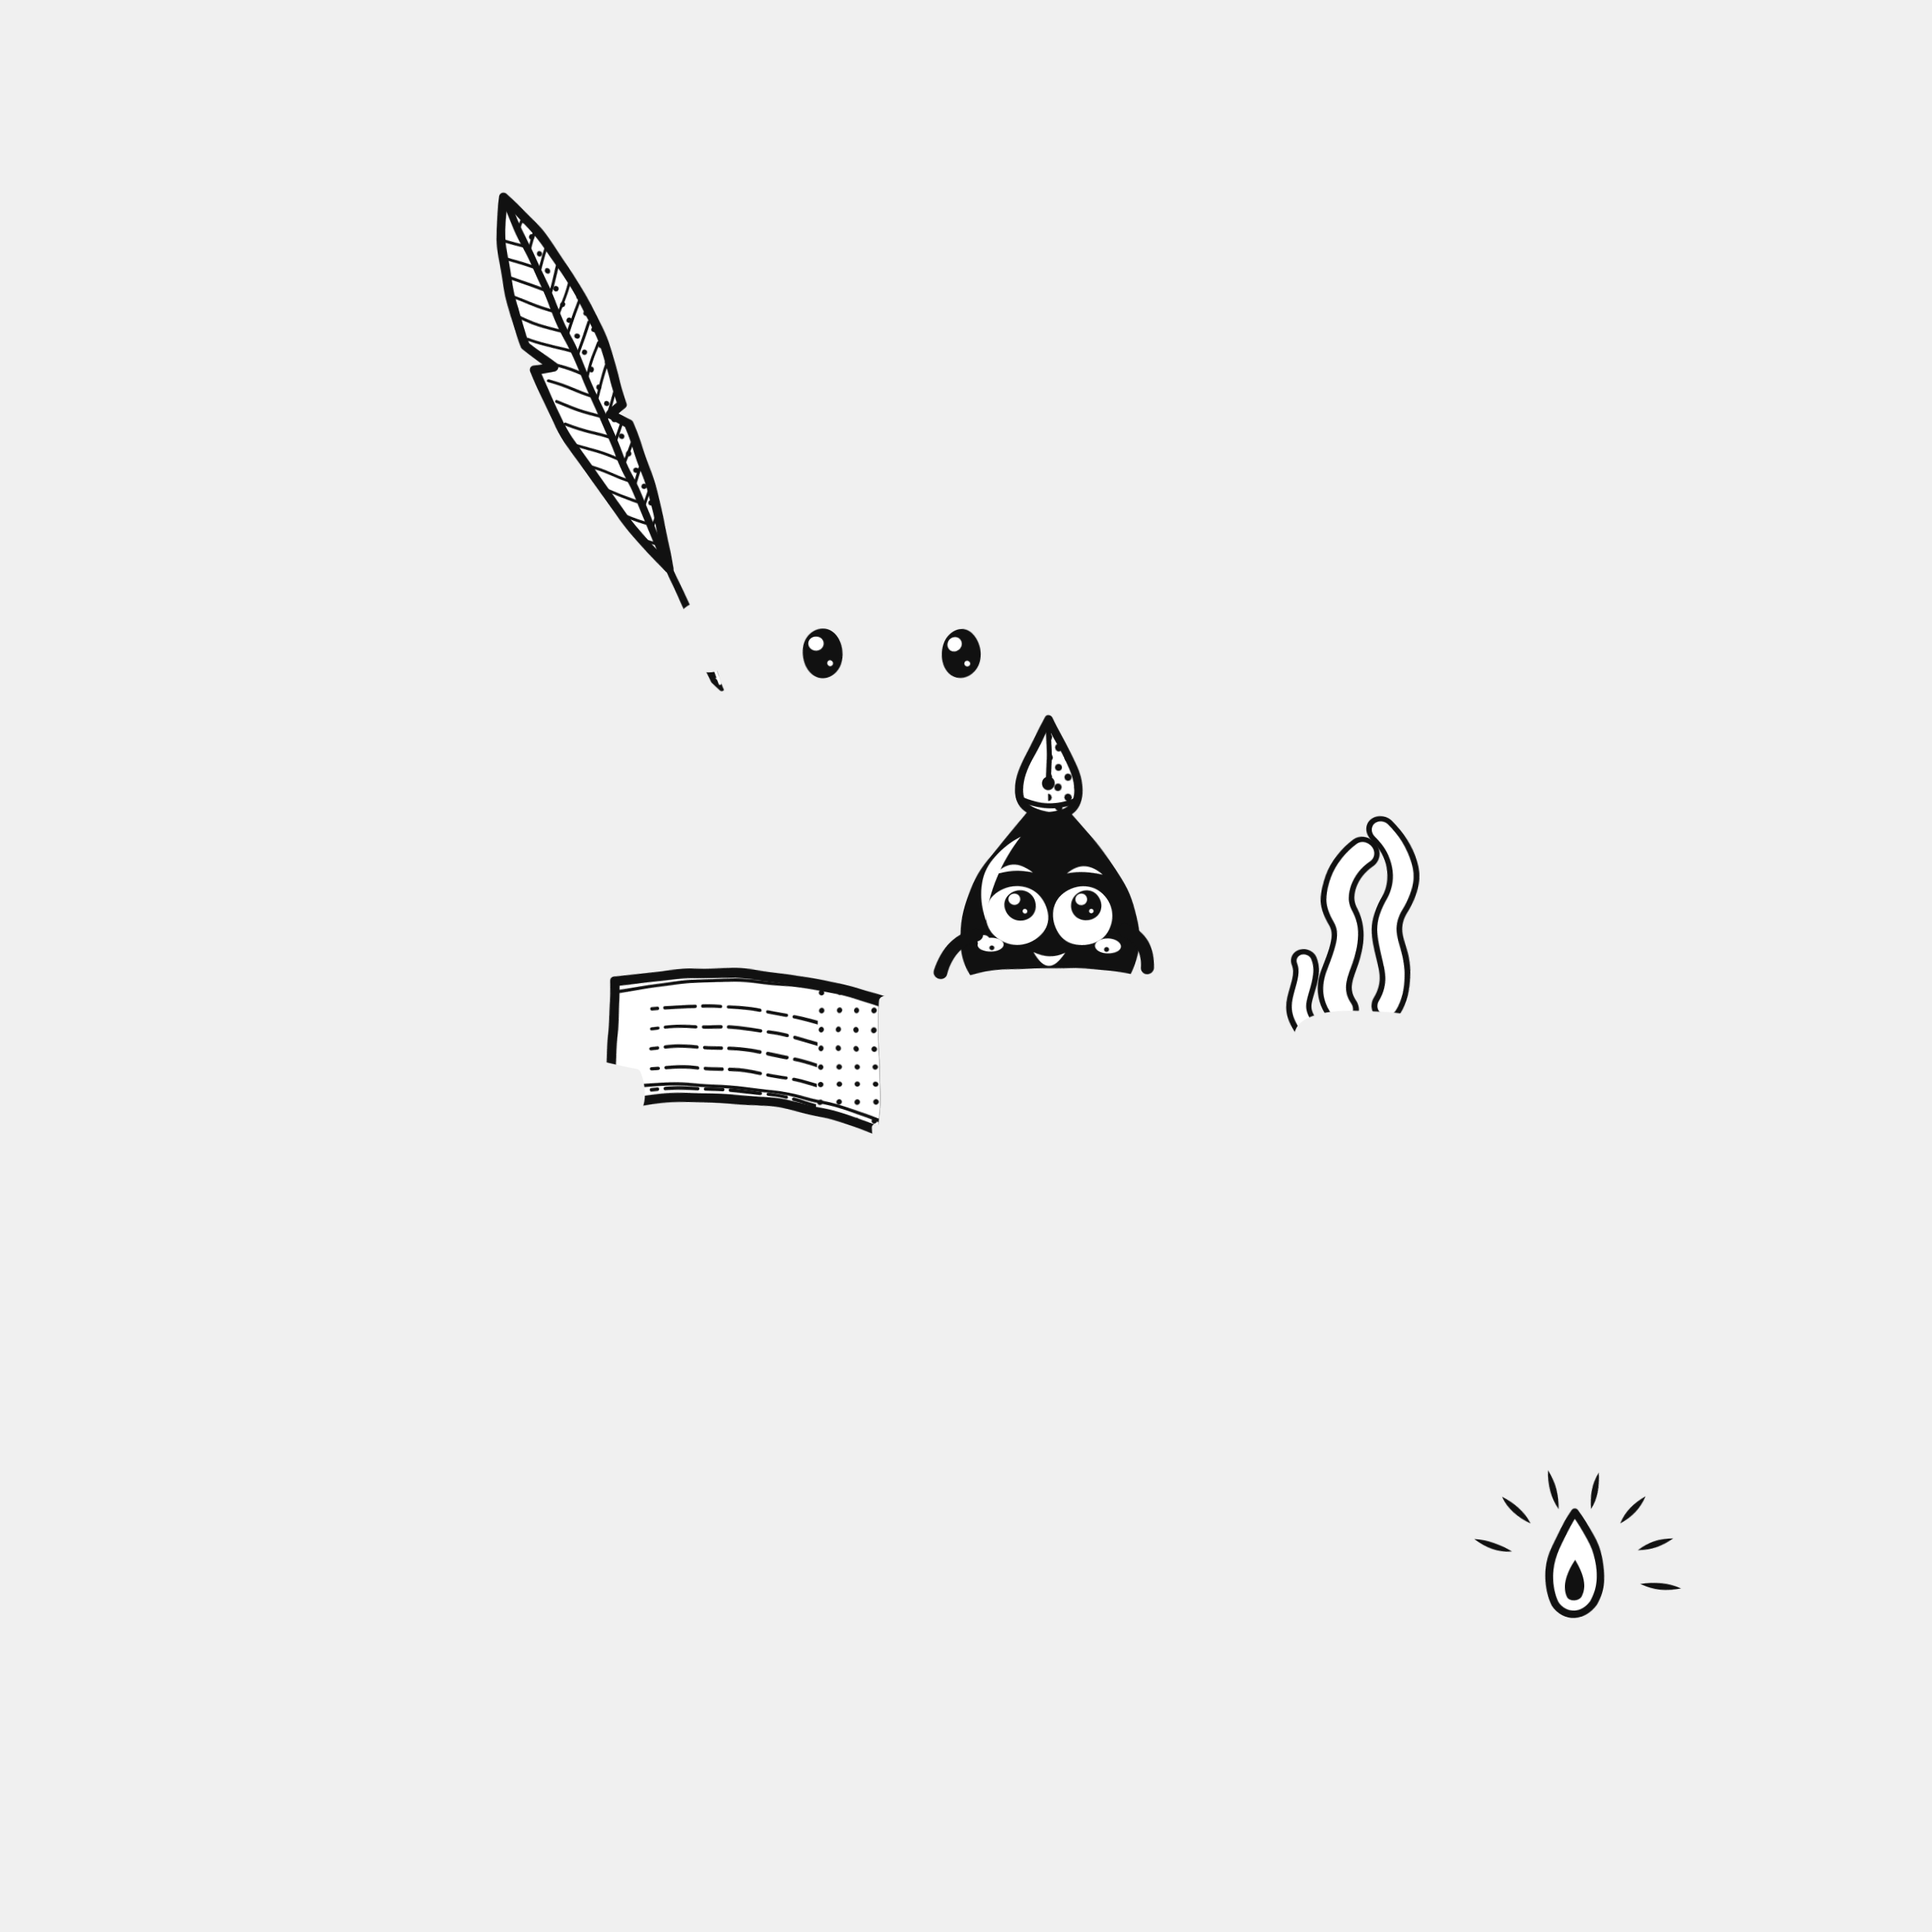
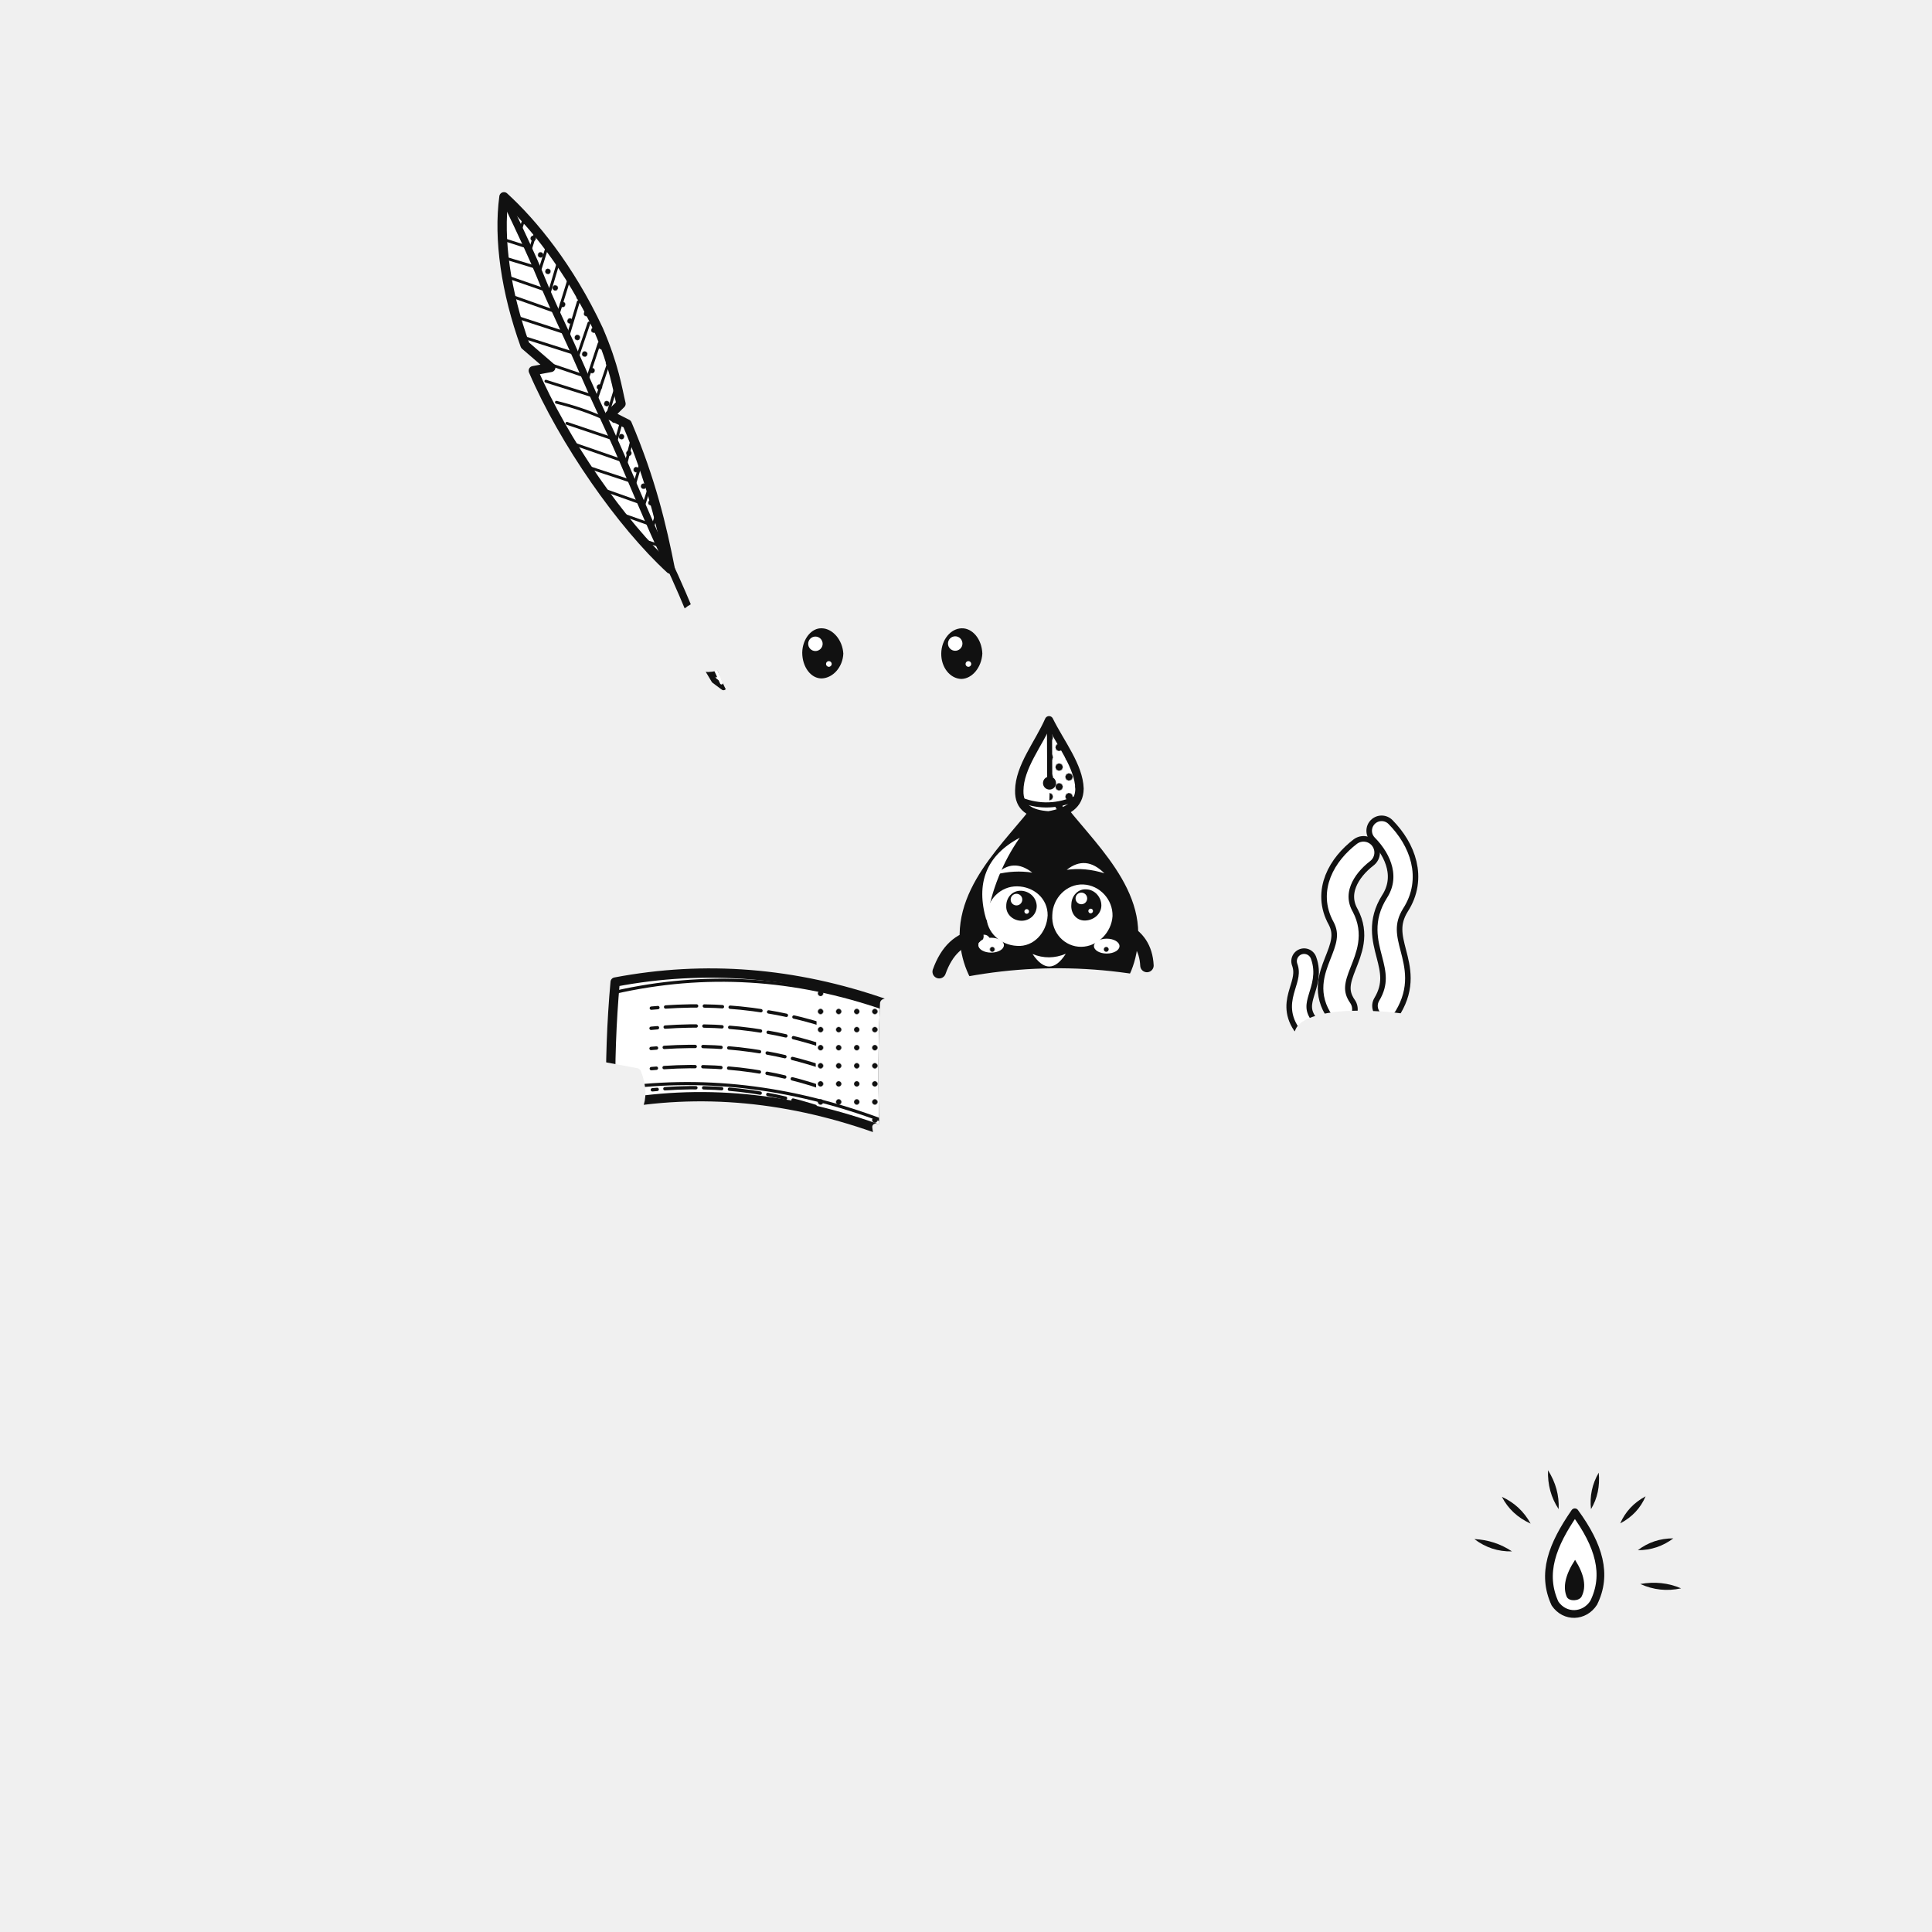
<svg xmlns="http://www.w3.org/2000/svg" viewBox="0 0 800 800" width="800" height="800" aria-hidden="true">
+   <defs>
+     <path id="bk1" d="M.3-69.6q51.7-18.3 103.7-8.3.1 20.8 1 24.1t1 23.3q-26.4-4.3-53.8-1.9-25.7 2.5-52.1 12.2-.9-25 .2-49.4z" />
+     <path id="bk2" d="M-.7-4.1c-.4 7.6-6.2 13.6-13.1 13.1-7.3-.3-13.2-5.9-13.2-12.8.3-7.1 6.1-12.9 13.2-12.8s13.2 5.2 13.1 12.5z" />
+     <path id="bk3" d="M27.2-3.8c-.4 6.9-6.3 13.1-13.4 13.2s-13-6-12.5-13.7c.2-7.3 6.2-13.4 13.3-13.1s12.8 6.5 12.6 13.6z" />
+     <path id="bk4" d="M555.4 417.9c-9.7-13.9 8.4-23.8.8-38.2-5.8-10.3.3-20.5 8.4-26.7" />
+     <path id="bk5" d="M574.5 416.5c10-16.7-6.7-26.7 3.1-42.4 6.8-10.5 2.5-22-5.5-30.1" />
+     <path id="bk6" d="M-.1-26c-10.2-23.5-17.6-61.9-17.2-91.7l6.7 1.6-5.6-11.9c1.6-21.8 7.2-41.7 15.9-55.8 6 13.7 12 35.2 12.5 61.9-.2 15.7-2.6 23.7-3.7 29.7l-5.8 2.2 4.8 5.9c-.4 23.7-3.9 41.9-7.6 58.1z" />
+     <path id="bk7" d="M.3-69.6q-52.2-18.2-104.3-8.3-2.1 23.2-1.7 47.7 51.7-10 105.8 10-.9-25 .2-49.4z" />
+     <path id="bk8" d="M-.1-88c4.9 9.9 12.8 19.7 13.1 29.4-.1 7-5.2 10.1-13.3 11.5-8-.5-12.8-3.5-12.6-10.7.1-10.2 8.3-20 12.8-30.2z" />
+   </defs>
  <style>
@keyframes rd-steam0 { 0% { transform: translate(0px, 0px) scale(1); opacity: 1 } 10% { transform: translate(0px, 0px) scale(1); opacity: 1; animation-timing-function: cubic-bezier(.5,0,.75,.75) } 28% { transform: translate(0px, -16.2px) scale(1.07); opacity: 0.85; animation-timing-function: linear } 44% { transform: translate(0px, -36px) scale(1.16); opacity: 0 } 44.5% { transform: translate(0px, 6px) scale(0.4); opacity: 0; animation-timing-function: linear } 54% { transform: translate(0px, 2px) scale(0.75); opacity: 0.7; animation-timing-function: cubic-bezier(.25,.25,.5,1) } 66% { transform: translate(0px, 0px) scale(1); opacity: 1 } 100% { transform: translate(0px, 0px) scale(1); opacity: 1 } }
@keyframes rd-steam1 { 0% { transform: translate(0px, 0px) scale(1); opacity: 1 } 10% { transform: translate(0px, 0px) scale(1); opacity: 1; animation-timing-function: cubic-bezier(.5,0,.75,.75) } 28% { transform: translate(0px, -18.9px) scale(1.07); opacity: 0.85; animation-timing-function: linear } 44% { transform: translate(0px, -42px) scale(1.16); opacity: 0 } 44.5% { transform: translate(0px, 6px) scale(0.4); opacity: 0; animation-timing-function: linear } 54% { transform: translate(0px, 2px) scale(0.75); opacity: 0.7; animation-timing-function: cubic-bezier(.25,.25,.5,1) } 66% { transform: translate(0px, 0px) scale(1); opacity: 1 } 100% { transform: translate(0px, 0px) scale(1); opacity: 1 } }
@keyframes rd-steam2 { 0% { transform: translate(0px, 0px) scale(1); opacity: 1 } 10% { transform: translate(0px, 0px) scale(1); opacity: 1; animation-timing-function: cubic-bezier(.5,0,.75,.75) } 28% { transform: translate(0px, -10.8px) scale(1.07); opacity: 0.85; animation-timing-function: linear } 44% { transform: translate(0px, -24px) scale(1.16); opacity: 0 } 44.5% { transform: translate(0px, 6px) scale(0.4); opacity: 0; animation-timing-function: linear } 54% { transform: translate(0px, 2px) scale(0.75); opacity: 0.7; animation-timing-function: cubic-bezier(.25,.25,.5,1) } 66% { transform: translate(0px, 0px) scale(1); opacity: 1 } 100% { transform: translate(0px, 0px) scale(1); opacity: 1 } }
@keyframes rd-quill { 0% { transform: rotate(0deg) } 4% { transform: rotate(-3deg) } 9% { transform: rotate(2.4deg) } 14% { transform: rotate(-1.6deg) } 19% { transform: rotate(0.9deg) } 24% { transform: rotate(-0.4deg) } 29% { transform: rotate(0deg) } 100% { transform: rotate(0deg) } }
@keyframes rd-wren-blink { 0% { transform: scaleY(1) } 54.46% { transform: scaleY(1) } 55.71% { transform: scaleY(0.08) } 57.86% { transform: scaleY(0.08) } 59.64% { transform: scaleY(1) } 100% { transform: scaleY(1) } }
@keyframes rd-wren-shine { 0% { opacity: 1 } 54.46% { opacity: 1 } 55.18% { opacity: 0 } 58.57% { opacity: 0 } 59.64% { opacity: 1 } 100% { opacity: 1 } }
@keyframes rd-wren-glance { 0% { transform: translate(0px, 0px) } 5% { transform: translate(-2.4px, -0.4px) } 27% { transform: translate(2.4px, -0.4px) } 31% { transform: translate(-2.4px, 0.4px) } 53% { transform: translate(2.4px, 0.4px) } 57% { transform: translate(-2.4px, 1.1px) } 79% { transform: translate(2.4px, 1.1px) } 86% { transform: translate(0px, 0px) } 100% { transform: translate(0px, 0px) } }
@keyframes rd-page { 0% { transform: skewY(0deg) scale(1, 1) } 4% { transform: skewY(2.6deg) scale(0.98, 1) } 8% { transform: skewY(-0.7deg) scale(1, 1) } 12% { transform: skewY(1.3deg) scale(0.99, 1) } 16% { transform: skewY(-0.3deg) scale(1, 1) } 20% { transform: skewY(0deg) scale(1, 1) } 100% { transform: skewY(0deg) scale(1, 1) } }
@keyframes rd-nib { 0% { transform: translate(0px, 0px) } 28% { transform: translate(0px, 0px) } 29% { transform: translate(0px, 0.2px) } 30% { transform: translate(0px, 0.79px) } 31% { transform: translate(0px, 1.72px) } 32% { transform: translate(0px, 2.94px) } 33% { transform: translate(0px, 4.36px) } 34% { transform: translate(0px, 5.88px) } 35% { transform: translate(0px, 7.41px) } 36% { transform: translate(0px, 8.83px) } 37% { transform: translate(0px, 10.05px) } 38% { transform: translate(0px, 10.98px) } 39% { transform: translate(0px, 11.57px) } 40% { transform: translate(0px, 11.77px) } 56% { transform: translate(0px, 11.77px) } 57% { transform: translate(0px, 10.54px) } 58% { transform: translate(0px, 7.33px) } 59% { transform: translate(0px, 3.37px) } 60% { transform: translate(0px, 0.16px) } 61% { transform: translate(0px, -1.07px) } 62% { transform: translate(0px, -0.91px) } 63% { transform: translate(0px, -0.54px) } 64% { transform: translate(0px, -0.16px) } 65% { transform: translate(0px, 0px) } 100% { transform: translate(0px, 0px) } }
@keyframes rd-arm-l { 0% { transform: rotate(0deg) } 28% { transform: rotate(0deg) } 29% { transform: rotate(0.39deg) } 30% { transform: rotate(1.55deg) } 31% { transform: rotate(3.49deg) } 32% { transform: rotate(6.22deg) } 33% { transform: rotate(9.67deg) } 34% { transform: rotate(13.74deg) } 35% { transform: rotate(18.19deg) } 36% { transform: rotate(22.67deg) } 37% { transform: rotate(26.77deg) } 38% { transform: rotate(30.06deg) } 39% { transform: rotate(32.17deg) } 40% { transform: rotate(32.91deg) } 56% { transform: rotate(32.91deg) } 57% { transform: rotate(28.5deg) } 58% { transform: rotate(17.96deg) } 59% { transform: rotate(7.21deg) } 60% { transform: rotate(0.3deg) } 61% { transform: rotate(-1.97deg) } 62% { transform: rotate(-1.69deg) } 63% { transform: rotate(-1.01deg) } 64% { transform: rotate(-0.3deg) } 65% { transform: rotate(0deg) } 100% { transform: rotate(0deg) } }
@keyframes rd-arm-r { 0% { transform: rotate(0deg) } 28% { transform: rotate(0deg) } 29% { transform: rotate(-0.35deg) } 30% { transform: rotate(-1.42deg) } 31% { transform: rotate(-3.26deg) } 32% { transform: rotate(-5.92deg) } 33% { transform: rotate(-9.47deg) } 34% { transform: rotate(-13.9deg) } 35% { transform: rotate(-19.09deg) } 36% { transform: rotate(-24.69deg) } 37% { transform: rotate(-30.14deg) } 38% { transform: rotate(-34.72deg) } 39% { transform: rotate(-37.76deg) } 40% { transform: rotate(-38.83deg) } 56% { transform: rotate(-38.83deg) } 57% { transform: rotate(-32.53deg) } 58% { transform: rotate(-18.82deg) } 59% { transform: rotate(-6.93deg) } 60% { transform: rotate(-0.27deg) } 61% { transform: rotate(1.77deg) } 62% { transform: rotate(1.52deg) } 63% { transform: rotate(0.91deg) } 64% { transform: rotate(0.27deg) } 65% { transform: rotate(0deg) } 100% { transform: rotate(0deg) } }
@keyframes rd-nib-blink { 0% { transform: scaleY(1) } 38.46% { transform: scaleY(1) } 40.26% { transform: scaleY(0.08) } 43.33% { transform: scaleY(0.08) } 45.9% { transform: scaleY(1) } 100% { transform: scaleY(1) } }
@keyframes rd-nib-glance { 0% { transform: translate(0px, 0px) } 8% { transform: translate(-3px, 0.5px) } 34% { transform: translate(-3px, 0.5px) } 41% { transform: translate(0px, 0px) } 60% { transform: translate(0px, 0px) } 66% { transform: translate(0.8px, 3px) } 82% { transform: translate(0.8px, 3px) } 88% { transform: translate(0px, 0px) } 100% { transform: translate(0px, 0px) } }
@keyframes rd-flame { 0% { transform: scale(1, 1) skewX(0deg) } 8% { transform: scale(0.92, 1.1) skewX(-4deg) } 16% { transform: scale(1.05, 0.93) skewX(3deg) } 25% { transform: scale(0.95, 1.07) skewX(-2deg) } 33% { transform: scale(1.02, 0.97) skewX(1.5deg) } 46% { transform: scale(0.94, 1.09) skewX(3deg) } 55% { transform: scale(1.03, 0.95) skewX(-2.5deg) } 64% { transform: scale(1, 1.04) skewX(0deg) } 77% { transform: scale(0.93, 1.1) skewX(-3deg) } 87% { transform: scale(1.04, 0.95) skewX(2deg) } 100% { transform: scale(1, 1) skewX(0deg) } }
@keyframes rd-glow { 0% { transform: scale(1); opacity: 1 } 20% { transform: scale(1.06); opacity: 0.55 } 38% { transform: scale(1); opacity: 1 } 55% { transform: scale(1.03); opacity: 0.75 } 70% { transform: scale(1); opacity: 1 } 100% { transform: scale(1); opacity: 1 } }
.rd-steam0 { animation: rd-steam0 5.2s cubic-bezier(.45,0,.55,1) -0.6s infinite; transform-origin: 0 0 }
.rd-steam1 { animation: rd-steam1 6.4s cubic-bezier(.45,0,.55,1) -3.9s infinite; transform-origin: 0 0 }
.rd-steam2 { animation: rd-steam2 5.8s cubic-bezier(.45,0,.55,1) -2.2s infinite; transform-origin: 0 0 }
.rd-quill { animation: rd-quill 6.9s cubic-bezier(.45,0,.55,1) -4.6s infinite; transform-origin: 0 0 }
.rd-wren-blink { animation: rd-wren-blink 5.6s cubic-bezier(.45,0,.55,1) -1.7s infinite; transform-origin: 0 0 }
.rd-wren-shine { animation: rd-wren-shine 5.6s cubic-bezier(.45,0,.55,1) -1.7s infinite; transform-origin: 0 0 }
.rd-wren-glance { animation: rd-wren-glance 9s cubic-bezier(.45,0,.55,1) -0.4s infinite; transform-origin: 0 0 }
.rd-page { animation: rd-page 7.7s cubic-bezier(.45,0,.55,1) -5.9s infinite; transform-origin: 0 0 }
.rd-nib { animation: rd-nib 8.8s linear -1.3s infinite; transform-origin: 0 0 }
.rd-arm-l { animation: rd-arm-l 8.8s linear -1.3s infinite; transform-origin: 0 0 }
.rd-arm-r { animation: rd-arm-r 8.8s linear -1.3s infinite; transform-origin: 0 0 }
.rd-nib-blink { animation: rd-nib-blink 3.9s cubic-bezier(.45,0,.55,1) -0.2s infinite; transform-origin: 0 0 }
.rd-nib-glance { animation: rd-nib-glance 6.7s cubic-bezier(.45,0,.55,1) -2.8s infinite; transform-origin: 0 0 }
.rd-flame { animation: rd-flame 3.1s cubic-bezier(.45,0,.55,1) -1.1s infinite; transform-origin: 0 0 }
.rd-glow { animation: rd-glow 4.4s cubic-bezier(.45,0,.55,1) -0.9s infinite; transform-origin: 0 0 }
@media (prefers-reduced-motion: reduce) { .rd-steam0, .rd-steam1, .rd-steam2, .rd-quill, .rd-wren-blink, .rd-wren-shine, .rd-wren-glance, .rd-page, .rd-nib, .rd-arm-l, .rd-arm-r, .rd-nib-blink, .rd-nib-glance, .rd-flame, .rd-glow { animation: none !important } }
</style>
  <defs>
-     <filter id="ink" x="-20%" y="-20%" width="140%" height="140%">
-       <feTurbulence type="fractalNoise" baseFrequency="0.035" numOctaves="2" seed="7" result="n" />
-       <feDisplacementMap in="SourceGraphic" in2="n" scale="2.6" xChannelSelector="R" yChannelSelector="G" />
-     </filter>
    <pattern id="dots-light" width="7" height="7" patternUnits="userSpaceOnUse">
      <rect width="7" height="7" fill="#fff" />
      <circle cx="3.5" cy="3.5" r="1.05" fill="#111" />
    </pattern>
    <pattern id="dots-mid" width="6" height="6" patternUnits="userSpaceOnUse" patternTransform="rotate(45)">
      <rect width="6" height="6" fill="#fff" />
      <circle cx="3" cy="3" r="1.55" fill="#111" />
    </pattern>
    <pattern id="dots-dark" width="5" height="5" patternUnits="userSpaceOnUse" patternTransform="rotate(45)">
      <rect width="5" height="5" fill="#fff" />
      <circle cx="2.5" cy="2.5" r="1.95" fill="#111" />
    </pattern>
    <pattern id="hatch" width="6" height="6" patternUnits="userSpaceOnUse" patternTransform="rotate(45)">
      <rect width="6" height="6" fill="#fff" />
      <line x1="0" y1="0" x2="0" y2="6" stroke="#111" stroke-width="1.4" />
    </pattern>
    <pattern id="crosshatch" width="7" height="7" patternUnits="userSpaceOnUse" patternTransform="rotate(45)">
      <rect width="7" height="7" fill="#fff" />
      <path d="M0 0V7M0 0H7" stroke="#111" stroke-width="1.3" />
    </pattern>
    <mask id="rd-m-mug" maskUnits="userSpaceOnUse" x="500" y="260" width="140" height="240">
      <rect x="500" y="260" width="140" height="240" fill="#fff" />
-       <g filter="url(#ink)" fill="#000" stroke="#000" stroke-linejoin="round" stroke-linecap="round">
-         <path d="M590 438C612 434 618 470 592 474L592 464C604 462 604 446 590 448Z" stroke-width="4" />
-         <path d="M538 428L594 428L592 484C592 494 540 494 540 484Z" stroke-width="4.8" />
-         <path d="M538 428A28 7.5 0 1 0 594 428A28 7.5 0 1 0 538 428Z" stroke-width="4.4" />
+       <g fill="#000" stroke="#000" stroke-linejoin="round" stroke-linecap="round">
+         <path d="M589.6 438.5c22.7-4.3 28.2 31.2 2.5 36.1l.4-10.7c11.2-2.3 11.5-17.6-2.2-15.8z" stroke-width="4" />
+         <path d="M538.3 428.1q22.1-1 27.3-.4t28.2.5q-.6 23.5-.5 27.8t-1.1 28.6c.2 9.2-52.3 9.8-52.1-.8z" stroke-width="4.8" />
+         <path d="M538.3 428.1c-.1 4.3 11.9 7.4 27.7 7 15.2.5 27.7-2.5 27.8-6.9.3-4.2-12-7.2-27.7-7.4-16.2-.7-27.8 2.9-27.8 7.3z" stroke-width="4.4" />
      </g>
    </mask>
    <mask id="rd-m-quill" maskUnits="userSpaceOnUse" x="180" y="30" width="260" height="300">
      <rect x="180" y="30" width="260" height="300" fill="#fff" />
-       <g filter="url(#ink)" fill="#000" stroke="#000" stroke-linejoin="round" stroke-linecap="round">
+       <g fill="#000" stroke="#000" stroke-linejoin="round" stroke-linecap="round">
        <g transform="translate(366 490) scale(1.07)">
-           <path d="M-80 -212A12 12 0 1 0 -56 -212A12 12 0 1 0 -80 -212Z" stroke-width="4" />
-           <path d="M-66 -222A66 66 0 1 0 66 -222A66 66 0 1 0 -66 -222Z" stroke-width="5.2" />
+           <path d="M-80.1-211.8c.5 6.8 6 12.2 12.2 11.9 6.4-.2 12-5.2 12-11.7-.3-6.4-5.6-12.3-12.2-12.3-6.6.3-12.3 5.6-12 12.1z" stroke-width="4" />
+           <path d="M-66.2-221.7c.6 36 30.1 66.1 66.4 65.1 36.2.5 65.3-28.9 66.3-64.9-.4-36.9-30.5-66.3-66.4-66.4-17.9-.1-35.5 7.6-46.7 18.8-12.1 12.3-18.9 28.5-19.6 47.4z" stroke-width="5.2" />
        </g>
      </g>
    </mask>
    <mask id="rd-m-page" maskUnits="userSpaceOnUse" x="220" y="360" width="260" height="160">
      <rect x="220" y="360" width="260" height="160" fill="#fff" />
-       <g filter="url(#ink)" fill="#000" stroke="#000" stroke-linejoin="round" stroke-linecap="round">
+       <g fill="#000" stroke="#000" stroke-linejoin="round" stroke-linecap="round">
        <g transform="translate(366 490) scale(1.07)">
-           <path d="M0 -70Q52 -88 104 -78L106 -30Q54 -40 0 -20Z" stroke-width="3.6" />
-           <path d="M0 -70L0 -20" stroke-width="2.6" />
-           <path d="M-3 -22L7 -20L12 26L7 20L2 30Z" stroke-width="2.6" />
-           <path d="M-114 -46C-120 -36 -114 -24 -104 -24C-96 -24 -92 -32 -96 -42Z" stroke-width="3.8" />
+           <use href="#bk1" stroke-width="3.6" />
+           <path d="M.3-69.6q-1.1 24.4-.2 49.4" stroke-width="2.6" />
+           <path d="M-3.2-21.8l10.8 1.1q1.8 14.1 1.4 19t.7 9.6 2.6 18.1l-5.2-5.7-5.2 9.7q-2.1-20.8-2.1-25.8t-3-26z" stroke-width="2.6" />
+           <path d="M-114-46.1c-5.7 9.7-.2 22.2 10.4 21.8 7.8-.2 11.9-7.9 7.8-18.4z" stroke-width="3.8" />
        </g>
      </g>
    </mask>
    <mask id="rd-m-nib" maskUnits="userSpaceOnUse" x="370" y="250" width="150" height="200">
      <rect x="370" y="250" width="150" height="200" fill="#fff" />
-       <g filter="url(#ink)" fill="#000" stroke="#000" stroke-linejoin="round" stroke-linecap="round">
+       <g fill="#000" stroke="#000" stroke-linejoin="round" stroke-linecap="round">
        <g transform="translate(366 490) scale(1.07)">
-           <path d="M0 -70Q52 -88 104 -78L106 -30Q54 -40 0 -20Z" stroke-width="3.6" />
+           <use href="#bk1" stroke-width="3.6" />
        </g>
      </g>
    </mask>
    <clipPath id="rd-c-nib-eyes">
-       <circle cx="-14" cy="-4" r="13" transform="translate(366 490) scale(1.07) translate(64 -100) scale(0.9)" />
-       <circle cx="14" cy="-4" r="13" transform="translate(366 490) scale(1.07) translate(64 -100) scale(0.9)" />
+       <use href="#bk2" transform="translate(366 490) scale(1.07) translate(64 -100) scale(0.9)" />
+       <use href="#bk3" transform="translate(366 490) scale(1.07) translate(64 -100) scale(0.9)" />
    </clipPath>
-     <filter id="ink-t0" filterUnits="userSpaceOnUse" x="532" y="340" width="48" height="94">
-       <feTurbulence type="fractalNoise" baseFrequency="0.035" numOctaves="2" seed="7" result="n" />
-       <feDisplacementMap in="SourceGraphic" in2="n" scale="2.6" xChannelSelector="R" yChannelSelector="G" />
-     </filter>
-     <filter id="ink-t1" filterUnits="userSpaceOnUse" x="556" y="330" width="44" height="100">
-       <feTurbulence type="fractalNoise" baseFrequency="0.035" numOctaves="2" seed="7" result="n" />
-       <feDisplacementMap in="SourceGraphic" in2="n" scale="2.6" xChannelSelector="R" yChannelSelector="G" />
-     </filter>
-     <filter id="ink-t2" filterUnits="userSpaceOnUse" x="522" y="384" width="36" height="52">
-       <feTurbulence type="fractalNoise" baseFrequency="0.035" numOctaves="2" seed="7" result="n" />
-       <feDisplacementMap in="SourceGraphic" in2="n" scale="2.6" xChannelSelector="R" yChannelSelector="G" />
-     </filter>
-     <filter id="ink-t3" filterUnits="userSpaceOnUse" x="380" y="378" width="34" height="34">
-       <feTurbulence type="fractalNoise" baseFrequency="0.035" numOctaves="2" seed="7" result="n" />
-       <feDisplacementMap in="SourceGraphic" in2="n" scale="2.6" xChannelSelector="R" yChannelSelector="G" />
-     </filter>
-     <filter id="ink-t4" filterUnits="userSpaceOnUse" x="456" y="376" width="30" height="34">
-       <feTurbulence type="fractalNoise" baseFrequency="0.035" numOctaves="2" seed="7" result="n" />
-       <feDisplacementMap in="SourceGraphic" in2="n" scale="2.6" xChannelSelector="R" yChannelSelector="G" />
-     </filter>
  </defs>
  <g stroke-linecap="round" stroke-linejoin="round">
    <g mask="url(#rd-m-mug)">
      <g transform="translate(556 418)">
        <g class="rd-steam0">
          <g transform="translate(-556 -418)">
-             <g filter="url(#ink-t0)">
-               <path d="M556 418C546 404 564 394 556 380C550 370 556 360 564 354" fill="none" stroke="#111" stroke-width="13.6" />
-               <path d="M556 418C546 404 564 394 556 380C550 370 556 360 564 354" fill="none" stroke="#fff" stroke-width="9" />
+             <g>
+               <use href="#bk4" fill="none" stroke="#111" stroke-width="13.6" />
+               <use href="#bk4" fill="none" stroke="#fff" stroke-width="9" />
            </g>
          </g>
        </g>
      </g>
      <g transform="translate(574 416)">
        <g class="rd-steam1">
          <g transform="translate(-574 -416)">
-             <g filter="url(#ink-t1)">
-               <path d="M574 416C584 400 568 390 578 374C584 364 580 352 572 344" fill="none" stroke="#111" stroke-width="12.6" />
-               <path d="M574 416C584 400 568 390 578 374C584 364 580 352 572 344" fill="none" stroke="#fff" stroke-width="8" />
+             <g>
+               <use href="#bk5" fill="none" stroke="#111" stroke-width="12.6" />
+               <use href="#bk5" fill="none" stroke="#fff" stroke-width="8" />
            </g>
          </g>
        </g>
      </g>
      <g transform="translate(540 424)">
        <g class="rd-steam2">
          <g transform="translate(-540 -424)">
-             <g filter="url(#ink-t2)">
-               <path d="M540 424C534 414 544 408 540 398" fill="none" stroke="#111" stroke-width="10.6" />
-               <path d="M540 424C534 414 544 408 540 398" fill="none" stroke="#fff" stroke-width="6" />
+             <g>
+               <path d="M540.2 423.7c-6.4-9.6 3.4-15.9-.2-25.7" fill="none" stroke="#111" stroke-width="10.6" />
+               <path d="M540.2 423.7c-6.4-9.6 3.4-15.9-.2-25.7" fill="none" stroke="#fff" stroke-width="6" />
            </g>
          </g>
        </g>
      </g>
    </g>
    <g mask="url(#rd-m-quill)">
      <g transform="translate(288.96 261.02)">
        <g class="rd-quill">
          <g transform="translate(-288.96 -261.02)">
-             <g filter="url(#ink)">
+             <g>
              <g transform="translate(366 490) scale(1.07)">
                <g transform="translate(-72 -214) rotate(-24)">
                  <clipPath id="rd38">
-                     <path d="M0 -26C-10 -50 -18 -88 -17 -118L-10 -116L-16 -128C-15 -150 -9 -170 0 -184C6 -170 12 -148 12 -122C12 -106 10 -98 9 -92L3 -90L8 -84C7 -60 4 -42 0 -26Z" />
+                     <use href="#bk6" />
                  </clipPath>
-                   <path d="M0 -26C-10 -50 -18 -88 -17 -118L-10 -116L-16 -128C-15 -150 -9 -170 0 -184C6 -170 12 -148 12 -122C12 -106 10 -98 9 -92L3 -90L8 -84C7 -60 4 -42 0 -26Z" fill="#fff" />
+                   <use href="#bk6" fill="#fff" />
                  <g clip-path="url(#rd38)">
-                     <path d="M0 -190L16 -190L16 -20L0 -20Z" fill="url(#dots-light)" />
-                     <path d="M0 -36L-14 -49" fill="none" stroke="#111" stroke-width="1.1" />
-                     <path d="M0 -45L-14 -58" fill="none" stroke="#111" stroke-width="1.1" />
-                     <path d="M0 -54L-14 -67" fill="none" stroke="#111" stroke-width="1.1" />
-                     <path d="M0 -63L-14 -76" fill="none" stroke="#111" stroke-width="1.1" />
-                     <path d="M0 -72L-14 -85" fill="none" stroke="#111" stroke-width="1.1" />
-                     <path d="M0 -81L-14 -94" fill="none" stroke="#111" stroke-width="1.1" />
-                     <path d="M0 -90L-14 -103" fill="none" stroke="#111" stroke-width="1.1" />
-                     <path d="M0 -99L-14 -112" fill="none" stroke="#111" stroke-width="1.1" />
-                     <path d="M0 -108L-14 -121" fill="none" stroke="#111" stroke-width="1.1" />
-                     <path d="M0 -117L-14 -130" fill="none" stroke="#111" stroke-width="1.1" />
-                     <path d="M0 -126L-14 -139" fill="none" stroke="#111" stroke-width="1.1" />
-                     <path d="M0 -135L-14 -148" fill="none" stroke="#111" stroke-width="1.1" />
-                     <path d="M0 -144L-14 -157" fill="none" stroke="#111" stroke-width="1.1" />
-                     <path d="M0 -153L-14 -166" fill="none" stroke="#111" stroke-width="1.1" />
-                     <path d="M0 -162L-14 -175" fill="none" stroke="#111" stroke-width="1.1" />
-                     <path d="M0 -34L10 -45" fill="none" stroke="#111" stroke-width="1.1" />
-                     <path d="M0 -43L10 -54" fill="none" stroke="#111" stroke-width="1.1" />
-                     <path d="M0 -52L10 -63" fill="none" stroke="#111" stroke-width="1.1" />
-                     <path d="M0 -61L10 -72" fill="none" stroke="#111" stroke-width="1.1" />
-                     <path d="M0 -70L10 -81" fill="none" stroke="#111" stroke-width="1.1" />
-                     <path d="M0 -79L10 -90" fill="none" stroke="#111" stroke-width="1.1" />
-                     <path d="M0 -88L10 -99" fill="none" stroke="#111" stroke-width="1.1" />
-                     <path d="M0 -97L10 -108" fill="none" stroke="#111" stroke-width="1.1" />
-                     <path d="M0 -106L10 -117" fill="none" stroke="#111" stroke-width="1.1" />
-                     <path d="M0 -115L10 -126" fill="none" stroke="#111" stroke-width="1.1" />
-                     <path d="M0 -124L10 -135" fill="none" stroke="#111" stroke-width="1.1" />
-                     <path d="M0 -133L10 -144" fill="none" stroke="#111" stroke-width="1.1" />
-                     <path d="M0 -142L10 -153" fill="none" stroke="#111" stroke-width="1.1" />
-                     <path d="M0 -151L10 -162" fill="none" stroke="#111" stroke-width="1.1" />
-                     <path d="M0 -160L10 -171" fill="none" stroke="#111" stroke-width="1.1" />
-                     <path d="M0 -169L10 -180" fill="none" stroke="#111" stroke-width="1.1" />
+                     <path d="M-.1-190l15.5.1q.5 32.9.2 44.3t.2 25.9 0 29.1-.2 25.2 1.1 45.1q-7.8-.9-16.6.1.1-50.6 0-67.5t0-34.3-.2-68z" fill="url(#dots-light)" />
+                     <path d="M0-35.8l-14.2-12.7" fill="none" stroke="#111" stroke-width="1.1" />
+                     <path d="M-.3-45.1l-13.5-12.8" fill="none" stroke="#111" stroke-width="1.1" />
+                     <path d="M-.1-54l-13.7-13" fill="none" stroke="#111" stroke-width="1.1" />
+                     <path d="M.2-62.9l-14-12.7" fill="none" stroke="#111" stroke-width="1.1" />
+                     <path d="M.3-71.6l-14.1-13.2" fill="none" stroke="#111" stroke-width="1.1" />
+                     <path d="M.2-81l-13.9-12.8" fill="none" stroke="#111" stroke-width="1.1" />
+                     <path d="M-.1-90q-6-6.7-14-12.9" fill="none" stroke="#111" stroke-width="1.1" />
+                     <path d="M.1-99.1l-14.6-12.9" fill="none" stroke="#111" stroke-width="1.1" />
+                     <path d="M0-107.7l-14.4-13.3" fill="none" stroke="#111" stroke-width="1.1" />
+                     <path d="M.1-117.2l-14.4-12.8" fill="none" stroke="#111" stroke-width="1.1" />
+                     <path d="M0-126l-14.1-12.7" fill="none" stroke="#111" stroke-width="1.1" />
+                     <path d="M-.2-135.1l-13.4-12.7" fill="none" stroke="#111" stroke-width="1.1" />
+                     <path d="M0-144l-13.8-12.9" fill="none" stroke="#111" stroke-width="1.1" />
+                     <path d="M.2-153.6l-14.3-12.3" fill="none" stroke="#111" stroke-width="1.1" />
+                     <path d="M.1-162.3l-14.1-12.6" fill="none" stroke="#111" stroke-width="1.1" />
+                     <path d="M.1-33.8l9.7-11.8" fill="none" stroke="#111" stroke-width="1.1" />
+                     <path d="M-.3-43l10.2-11.6" fill="none" stroke="#111" stroke-width="1.1" />
+                     <path d="M-.1-52l10.1-11.4" fill="none" stroke="#111" stroke-width="1.1" />
+                     <path d="M.1-61l9.6-11.2" fill="none" stroke="#111" stroke-width="1.1" />
+                     <path d="M.3-69.6l9.1-11.6" fill="none" stroke="#111" stroke-width="1.1" />
+                     <path d="M.2-79l9.3-11.2" fill="none" stroke="#111" stroke-width="1.1" />
+                     <path d="M-.1-88l9.7-11.2" fill="none" stroke="#111" stroke-width="1.1" />
+                     <path d="M0-97.1l10.1-11" fill="none" stroke="#111" stroke-width="1.1" />
+                     <path d="M0-105.7l10.3-11.3" fill="none" stroke="#111" stroke-width="1.1" />
+                     <path d="M0-115.1l9.9-10.7" fill="none" stroke="#111" stroke-width="1.1" />
+                     <path d="M.1-124.1l9.4-10.9" fill="none" stroke="#111" stroke-width="1.1" />
+                     <path d="M-.2-133.1l9.9-11.3" fill="none" stroke="#111" stroke-width="1.1" />
+                     <path d="M0-142l10-11.7" fill="none" stroke="#111" stroke-width="1.1" />
+                     <path d="M.2-151.5l9.7-11" fill="none" stroke="#111" stroke-width="1.1" />
+                     <path d="M.2-160.4l9.4-10.7" fill="none" stroke="#111" stroke-width="1.1" />
+                     <path d="M0-169.1l9.6-10.9" fill="none" stroke="#111" stroke-width="1.1" />
                  </g>
-                   <path d="M0 -26C-10 -50 -18 -88 -17 -118L-10 -116L-16 -128C-15 -150 -9 -170 0 -184C6 -170 12 -148 12 -122C12 -106 10 -98 9 -92L3 -90L8 -84C7 -60 4 -42 0 -26Z" fill="none" stroke="#111" stroke-width="3.6" />
-                   <path d="M0 6L0 -184" fill="none" stroke="#111" stroke-width="2.8" />
-                   <path d="M-4 4L4 4L2 20L0 24L-2 20Z" fill="url(#dots-dark)" stroke="#111" stroke-width="2.2" />
-                   <path d="M0 12L0 22" fill="none" stroke="#fff" stroke-width="1.2" />
+                   <use href="#bk6" fill="none" stroke="#111" stroke-width="3.6" />
+                   <path d="M-.2 6.5q.8-26.6.4-34.1t-.3-18.7.3-21.6 0-21.1-.1-21.2-.1-21.4.1-19.2-.4-33" fill="none" stroke="#111" stroke-width="2.8" />
+                   <path d="M-4 4.4l7.7-.2-1.6 16.2-2 3.8-2.2-3.9z" fill="url(#dots-dark)" stroke="#111" stroke-width="2.2" />
+                   <path d="M0 12.5l.1 9.8" fill="none" stroke="#fff" stroke-width="1.2" />
                </g>
              </g>
            </g>
          </g>
        </g>
      </g>
    </g>
    <g transform="translate(369.21 270.65)">
      <g class="rd-wren-blink">
        <g transform="translate(-369.21 -270.65)">
          <g class="sf-look" data-look="3">
            <g class="rd-wren-glance">
-               <g filter="url(#ink)">
+               <g>
                <g transform="translate(366 490) scale(1.07)">
-                   <ellipse cx="-24" cy="-205" rx="7.5" ry="9.5" fill="#111" />
-                   <ellipse cx="30" cy="-205" rx="7.5" ry="9.5" fill="#111" />
+                   <path d="M-15.7-205c-.2 5.1-3.9 9.4-8.3 9.6-4.2.1-7.6-4.4-7.6-10 .1-5.3 3.6-9.6 7.6-9.4 4.2.1 8 4.5 8.3 9.8z" fill="#111" />
+                   <path d="M38.1-205c-.3 5.3-3.9 9.7-8.1 9.8-4.4-.1-7.9-4.5-7.8-9.9s3.7-9.6 7.9-9.7 7.8 4.2 8 9.8z" fill="#111" />
                </g>
              </g>
              <g class="rd-wren-shine">
-                 <g filter="url(#ink)">
+                 <g>
                  <g transform="translate(366 490) scale(1.07)">
-                     <circle cx="-26.5" cy="-208.5" r="2.8" fill="#fff" />
-                     <circle cx="27.5" cy="-208.5" r="2.8" fill="#fff" />
-                     <circle cx="-21.5" cy="-201" r="1.1" fill="#fff" />
-                     <circle cx="32.5" cy="-201" r="1.1" fill="#fff" />
+                     <circle cx="-26.5" cy="-208.8" r="2.8" fill="#fff" />
+                     <circle cx="27.6" cy="-208.9" r="2.8" fill="#fff" />
+                     <circle cx="-21.3" cy="-201" r="1.1" fill="#fff" />
+                     <circle cx="32.7" cy="-201" r="1.1" fill="#fff" />
                  </g>
                </g>
              </g>
            </g>
          </g>
        </g>
      </g>
    </g>
    <g mask="url(#rd-m-page)">
      <g transform="translate(366 441.85)">
        <g class="rd-page">
          <g transform="translate(-366 -441.85)">
-             <g filter="url(#ink)">
+             <g>
              <g transform="translate(366 490) scale(1.07)">
                <clipPath id="rd39">
-                   <path d="M0 -70Q-52 -88 -104 -78L-106 -30Q-54 -40 0 -20Z" />
+                   <use href="#bk7" />
                </clipPath>
-                 <path d="M0 -70Q-52 -88 -104 -78L-106 -30Q-54 -40 0 -20Z" fill="#fff" />
+                 <use href="#bk7" fill="#fff" />
                <g clip-path="url(#rd39)">
-                   <path d="M-14 -58Q-50 -72 -90 -68" fill="none" stroke="#111" stroke-width="1.3" stroke-dasharray="7 3 12 3" />
-                   <path d="M-14 -50Q-50 -64 -90 -60" fill="none" stroke="#111" stroke-width="1.3" stroke-dasharray="7 3 12 3" />
-                   <path d="M-14 -42Q-50 -56 -90 -52" fill="none" stroke="#111" stroke-width="1.3" stroke-dasharray="7 3 12 3" />
-                   <path d="M-14 -34Q-50 -48 -90 -44" fill="none" stroke="#111" stroke-width="1.3" stroke-dasharray="7 3 12 3" />
-                   <path d="M-14 -26Q-50 -40 -90 -36" fill="none" stroke="#111" stroke-width="1.3" stroke-dasharray="7 3 12 3" />
-                   <path d="M0 -80L-26 -80L-26 -14L0 -14Z" fill="url(#dots-light)" />
-                 </g>
-                 <path d="M0 -70Q-52 -88 -104 -78L-106 -30Q-54 -40 0 -20Z" fill="none" stroke="#111" stroke-width="3.6" />
-                 <path d="M-104 -74Q-52 -86 0 -68" fill="none" stroke="#111" stroke-width="1.2" />
-                 <path d="M-106 -36Q-54 -44 0 -24" fill="none" stroke="#111" stroke-width="1.2" />
+                   <path d="M-13.8-57.9q-35.8-13.8-76.2-9.9" fill="none" stroke="#111" stroke-width="1.3" stroke-dasharray="7 3 12 3" />
+                   <path d="M-14.1-49.6q-35.8-14.5-76-10.4" fill="none" stroke="#111" stroke-width="1.3" stroke-dasharray="7 3 12 3" />
+                   <path d="M-14.5-41.5q-35.6-14.5-75.6-10.7" fill="none" stroke="#111" stroke-width="1.3" stroke-dasharray="7 3 12 3" />
+                   <path d="M-14.6-33.5q-35.3-14.7-75.4-10.9" fill="none" stroke="#111" stroke-width="1.3" stroke-dasharray="7 3 12 3" />
+                   <path d="M-14.3-25.3q-35.8-14.8-75.3-10.9" fill="none" stroke="#111" stroke-width="1.3" stroke-dasharray="7 3 12 3" />
+                   <path d="M.2-80l-26.4 0q.3 18.8 0 26.3t-.1 13.7.7 26.3q13.1.4 26-.6-1.2-32.7-.2-65.7z" fill="url(#dots-light)" />
+                 </g>
+                 <use href="#bk7" fill="none" stroke="#111" stroke-width="3.6" />
+                 <path d="M-104.2-73.9q52.4-11.9 104.5 6.3" fill="none" stroke="#111" stroke-width="1.2" />
+                 <path d="M-105.9-36.3q52.1-8.1 105.8 12.2" fill="none" stroke="#111" stroke-width="1.2" />
              </g>
            </g>
          </g>
        </g>
      </g>
    </g>
    <g mask="url(#rd-m-nib)">
      <g class="rd-nib">
-         <g filter="url(#ink)">
+         <g>
          <g transform="translate(366 490) scale(1.07)">
            <g transform="translate(64 -100) scale(0.9)">
-               <path d="M0 -58C8 -42 36 -22 36 4C36 26 20 40 0 40C-20 40 -36 26 -36 4C-36 -22 -8 -42 0 -58Z" fill="#111" stroke="#111" stroke-width="4.5" />
-               <path d="M-27 -2Q-23.9 -21.9 -12 -38Q-34.1 -26.1 -27 -2Z" fill="#fff" />
-               <circle cx="-28" cy="7" r="2.6" fill="#fff" />
+               <path d="M0-58c7.7 15.5 36 36.1 36 61.6 0 22.6-16.1 36.4-36.1 36.4-20.4.4-35.8-14.5-36.2-35.9.3-26.1 27.9-45.6 36.3-62.1z" fill="#111" stroke="#111" stroke-width="4.5" />
+               <path d="M-27-1.9q3.3-19.8 14.3-35.6-21.5 11.4-14.3 35.6z" fill="#fff" />
+               <circle cx="-28" cy="6.8" r="2.6" fill="#fff" />
              <clipPath id="rd40">
-                 <path d="M0 -88C5 -78 13 -68 13 -58C13 -51 8 -48 0 -47C-8 -48 -13 -51 -13 -58C-13 -68 -5 -78 0 -88Z" />
+                 <use href="#bk8" />
              </clipPath>
-               <path d="M0 -88C5 -78 13 -68 13 -58C13 -51 8 -48 0 -47C-8 -48 -13 -51 -13 -58C-13 -68 -5 -78 0 -88Z" fill="#fff" />
+               <use href="#bk8" fill="#fff" />
              <g clip-path="url(#rd40)">
-                 <path d="M0 -90L16 -90L16 -45L0 -45Z" fill="url(#dots-mid)" />
-                 <path d="M0 -84L0 -63" fill="none" stroke="#111" stroke-width="2.2" />
-                 <circle cx="0" cy="-61" r="2.8" fill="#111" />
-                 <path d="M-12 -54Q0 -49 12 -54" fill="none" stroke="#111" stroke-width="2.2" />
-               </g>
-               <path d="M0 -88C5 -78 13 -68 13 -58C13 -51 8 -48 0 -47C-8 -48 -13 -51 -13 -58C-13 -68 -5 -78 0 -88Z" fill="none" stroke="#111" stroke-width="3.6" />
+                 <path d="M-.1-90l15.7-.1.6 44.6-16.5.4q1.1-21.7.2-44.9z" fill="url(#dots-mid)" />
+                 <path d="M.1-84l.1 21.1" fill="none" stroke="#111" stroke-width="2.2" />
+                 <circle cx="0.1" cy="-61" r="2.8" fill="#111" />
+                 <path d="M-12.1-53.7q11.9 4.6 24-.9" fill="none" stroke="#111" stroke-width="2.2" />
+               </g>
+               <use href="#bk8" fill="none" stroke="#111" stroke-width="3.6" />
            </g>
          </g>
        </g>
      </g>
    </g>
    <g transform="translate(389.54 402.26)">
      <g class="rd-arm-l">
        <g transform="translate(-389.54 -402.26)">
-           <g filter="url(#ink-t3)">
+           <g>
            <g transform="translate(366 490) scale(1.07)">
-               <path d="M36 -96Q26 -94 22 -82" fill="none" stroke="#111" stroke-width="5.2" />
+               <path d="M36-95.6q-10.2 1.4-14.6 13.7" fill="none" stroke="#111" stroke-width="5.2" />
            </g>
          </g>
        </g>
      </g>
    </g>
    <g transform="translate(475.14 400.12)">
      <g class="rd-arm-r">
        <g transform="translate(-475.14 -400.12)">
-           <g filter="url(#ink-t4)">
+           <g>
            <g transform="translate(366 490) scale(1.07)">
-               <path d="M93 -98Q102 -94 102 -84" fill="none" stroke="#111" stroke-width="5.2" />
+               <path d="M92.5-98.4q8.8 4.1 9.3 14.1" fill="none" stroke="#111" stroke-width="5.2" />
            </g>
          </g>
        </g>
      </g>
    </g>
    <g mask="url(#rd-m-nib)">
      <g class="rd-nib">
        <g transform="translate(434.48 379.15)">
          <g class="rd-nib-blink">
            <g transform="translate(-434.48 -379.15)">
-               <g filter="url(#ink)">
+               <g>
                <g transform="translate(366 490) scale(1.07)">
                  <g transform="translate(64 -100) scale(0.9)">
-                     <circle cx="-14" cy="-4" r="13" fill="#fff" />
-                     <circle cx="14" cy="-4" r="13" fill="#fff" />
+                     <use href="#bk2" fill="#fff" />
+                     <use href="#bk3" fill="#fff" />
                  </g>
                </g>
              </g>
              <g clip-path="url(#rd-c-nib-eyes)">
                <g class="sf-look" data-look="3.5">
                  <g class="rd-nib-glance">
-                     <g filter="url(#ink)">
+                     <g>
                      <g transform="translate(366 490) scale(1.07)">
                        <g transform="translate(64 -100) scale(0.9)">
-                           <circle cx="-12.5" cy="-8.5" r="6.6" fill="#111" />
-                           <circle cx="15.5" cy="-8.5" r="6.6" fill="#111" />
-                           <circle cx="-14.8" cy="-11.2" r="2.5" fill="#fff" />
-                           <circle cx="13.2" cy="-11.2" r="2.5" fill="#fff" />
-                           <circle cx="-10.5" cy="-6" r="1" fill="#fff" />
-                           <circle cx="17.5" cy="-6" r="1" fill="#fff" />
+                           <path d="M-5.4-8.3c.1 3.6-2.8 6.5-6.5 6.5s-6.8-2.8-6.6-6.4c0-3.7 2.7-6.6 6.3-6.5s6.6 2.8 6.8 6.4z" fill="#111" />
+                           <path d="M22.4-8.4c0 3.6-3.2 6.4-7 6.5s-6.3-3.2-5.9-7c.1-3.8 3-6.7 6.5-6.4 3.5.1 6.4 3.3 6.4 6.9z" fill="#111" />
+                           <circle cx="-14.1" cy="-10.9" r="2.5" fill="#fff" />
+                           <circle cx="13.8" cy="-11.4" r="2.5" fill="#fff" />
+                           <circle cx="-9.7" cy="-5.8" r="1" fill="#fff" />
+                           <circle cx="17.8" cy="-6" r="1" fill="#fff" />
                        </g>
                      </g>
                    </g>
                  </g>
                </g>
              </g>
            </g>
          </g>
        </g>
-         <g filter="url(#ink)">
+         <g>
          <g transform="translate(366 490) scale(1.07)">
            <g transform="translate(64 -100) scale(0.9)">
-               <path d="M-23 -22Q-14.8 -24.4 -7 -23Q-15.2 -29.6 -23 -22Z" fill="#fff" />
-               <path d="M7 -23Q14.8 -24.4 23 -22Q15.2 -29.6 7 -23Z" fill="#fff" />
-               <path d="M-7 12Q0 23 7 12Q0 15 -7 12Z" fill="#fff" />
-               <ellipse cx="-25" cy="9" rx="5.5" ry="3.2" fill="url(#dots-light)" />
-               <ellipse cx="25" cy="9" rx="5.5" ry="3.2" fill="url(#dots-light)" />
+               <path d="M-22.9-21.7q7.8-2 15.6-.8-8.3-6.5-15.6.8z" fill="#fff" />
+               <path d="M7.5-23.7q8-1.1 16.2 1.5-8-8-16.2-1.5z" fill="#fff" />
+               <path d="M-7.2 12.5q7.3 10.8 14.3-.1-7.2 3-14.3.1z" fill="#fff" />
+               <ellipse cx="-25" cy="8.7" rx="5.5" ry="3.2" fill="url(#dots-light)" />
+               <ellipse cx="24.7" cy="9.1" rx="5.5" ry="3.2" fill="url(#dots-light)" />
            </g>
          </g>
        </g>
      </g>
    </g>
    <g transform="translate(652 652)">
      <g class="rd-glow">
        <g transform="translate(-652 -652)">
-           <g filter="url(#ink)">
-             <path d="M625.7 642.4Q619.1 637.2 610.7 637Q617.3 642.1 625.7 642.4Z" fill="#111" />
-             <path d="M633.3 631.2Q629.8 623.5 622.6 619.3Q626 627 633.3 631.2Z" fill="#111" />
-             <path d="M645.2 624.8Q645.8 616.4 641.4 609.3Q640.8 617.7 645.2 624.8Z" fill="#111" />
-             <path d="M658.8 624.8Q663.2 617.7 662.6 609.3Q658.2 616.4 658.8 624.8Z" fill="#111" />
-             <path d="M670.7 631.2Q678 627 681.4 619.3Q674.2 623.5 670.7 631.2Z" fill="#111" />
-             <path d="M678.3 642.4Q686.7 642.1 693.3 637Q684.9 637.2 678.3 642.4Z" fill="#111" />
-             <path d="M679.7 655.9Q687.3 659.6 695.6 658.1Q688 654.4 679.7 655.9Z" fill="#111" />
+           <g>
+             <path d="M626.1 642.4q-7.1-4.7-15.6-5.1 7 5.3 15.6 5.1z" fill="#111" />
+             <path d="M633.8 630.9q-4.1-7.5-11.9-11.1 3.8 7.4 11.9 11.1z" fill="#111" />
+             <path d="M645.4 624.9q.4-8.5-4.4-16.1-.3 9 4.4 16.1z" fill="#111" />
+             <path d="M658.8 624.9q4-6.7 3.2-15.1-4.1 7.1-3.2 15.1z" fill="#111" />
+             <path d="M670.9 630.8q7.4-3.9 10.5-11.2-7.3 3.9-10.5 11.2z" fill="#111" />
+             <path d="M678.2 641.9q8.2 0 14.7-4.9-8.3 0-14.7 4.9z" fill="#111" />
+             <path d="M679.2 655.9q8.2 3.7 16.9 1.8-7.9-3.4-16.9-1.8z" fill="#111" />
          </g>
        </g>
      </g>
    </g>
    <g transform="translate(652 668)">
      <g class="rd-flame">
        <g transform="translate(-652 -668)">
-           <g filter="url(#ink)">
-             <path d="M652 626C662 640 666 652 660 664C656 670 648 670 644 664C638 652 642 640 652 626Z" fill="#fff" stroke="#111" stroke-width="3.2" />
-             <path d="M652 646C656 652 657 657 655 661C654 663 650 663 649 661C647 657 648 652 652 646Z" fill="#111" />
+           <g>
+             <path d="M652.1 626.2c10.1 13.8 13.6 25.8 7.8 37.5-3.8 5.9-11.9 6.3-16 .3-5.7-12.4-1.2-24.2 8.2-37.8z" fill="#fff" stroke="#111" stroke-width="3.2" />
+             <path d="M652.2 645.9c3.8 6 4.8 11.1 2.7 15.2-1 1.9-5.1 2.1-6.1.2-1.8-4.1-.6-9.3 3.4-15.4z" fill="#111" />
          </g>
        </g>
      </g>
    </g>
  </g>
</svg>
